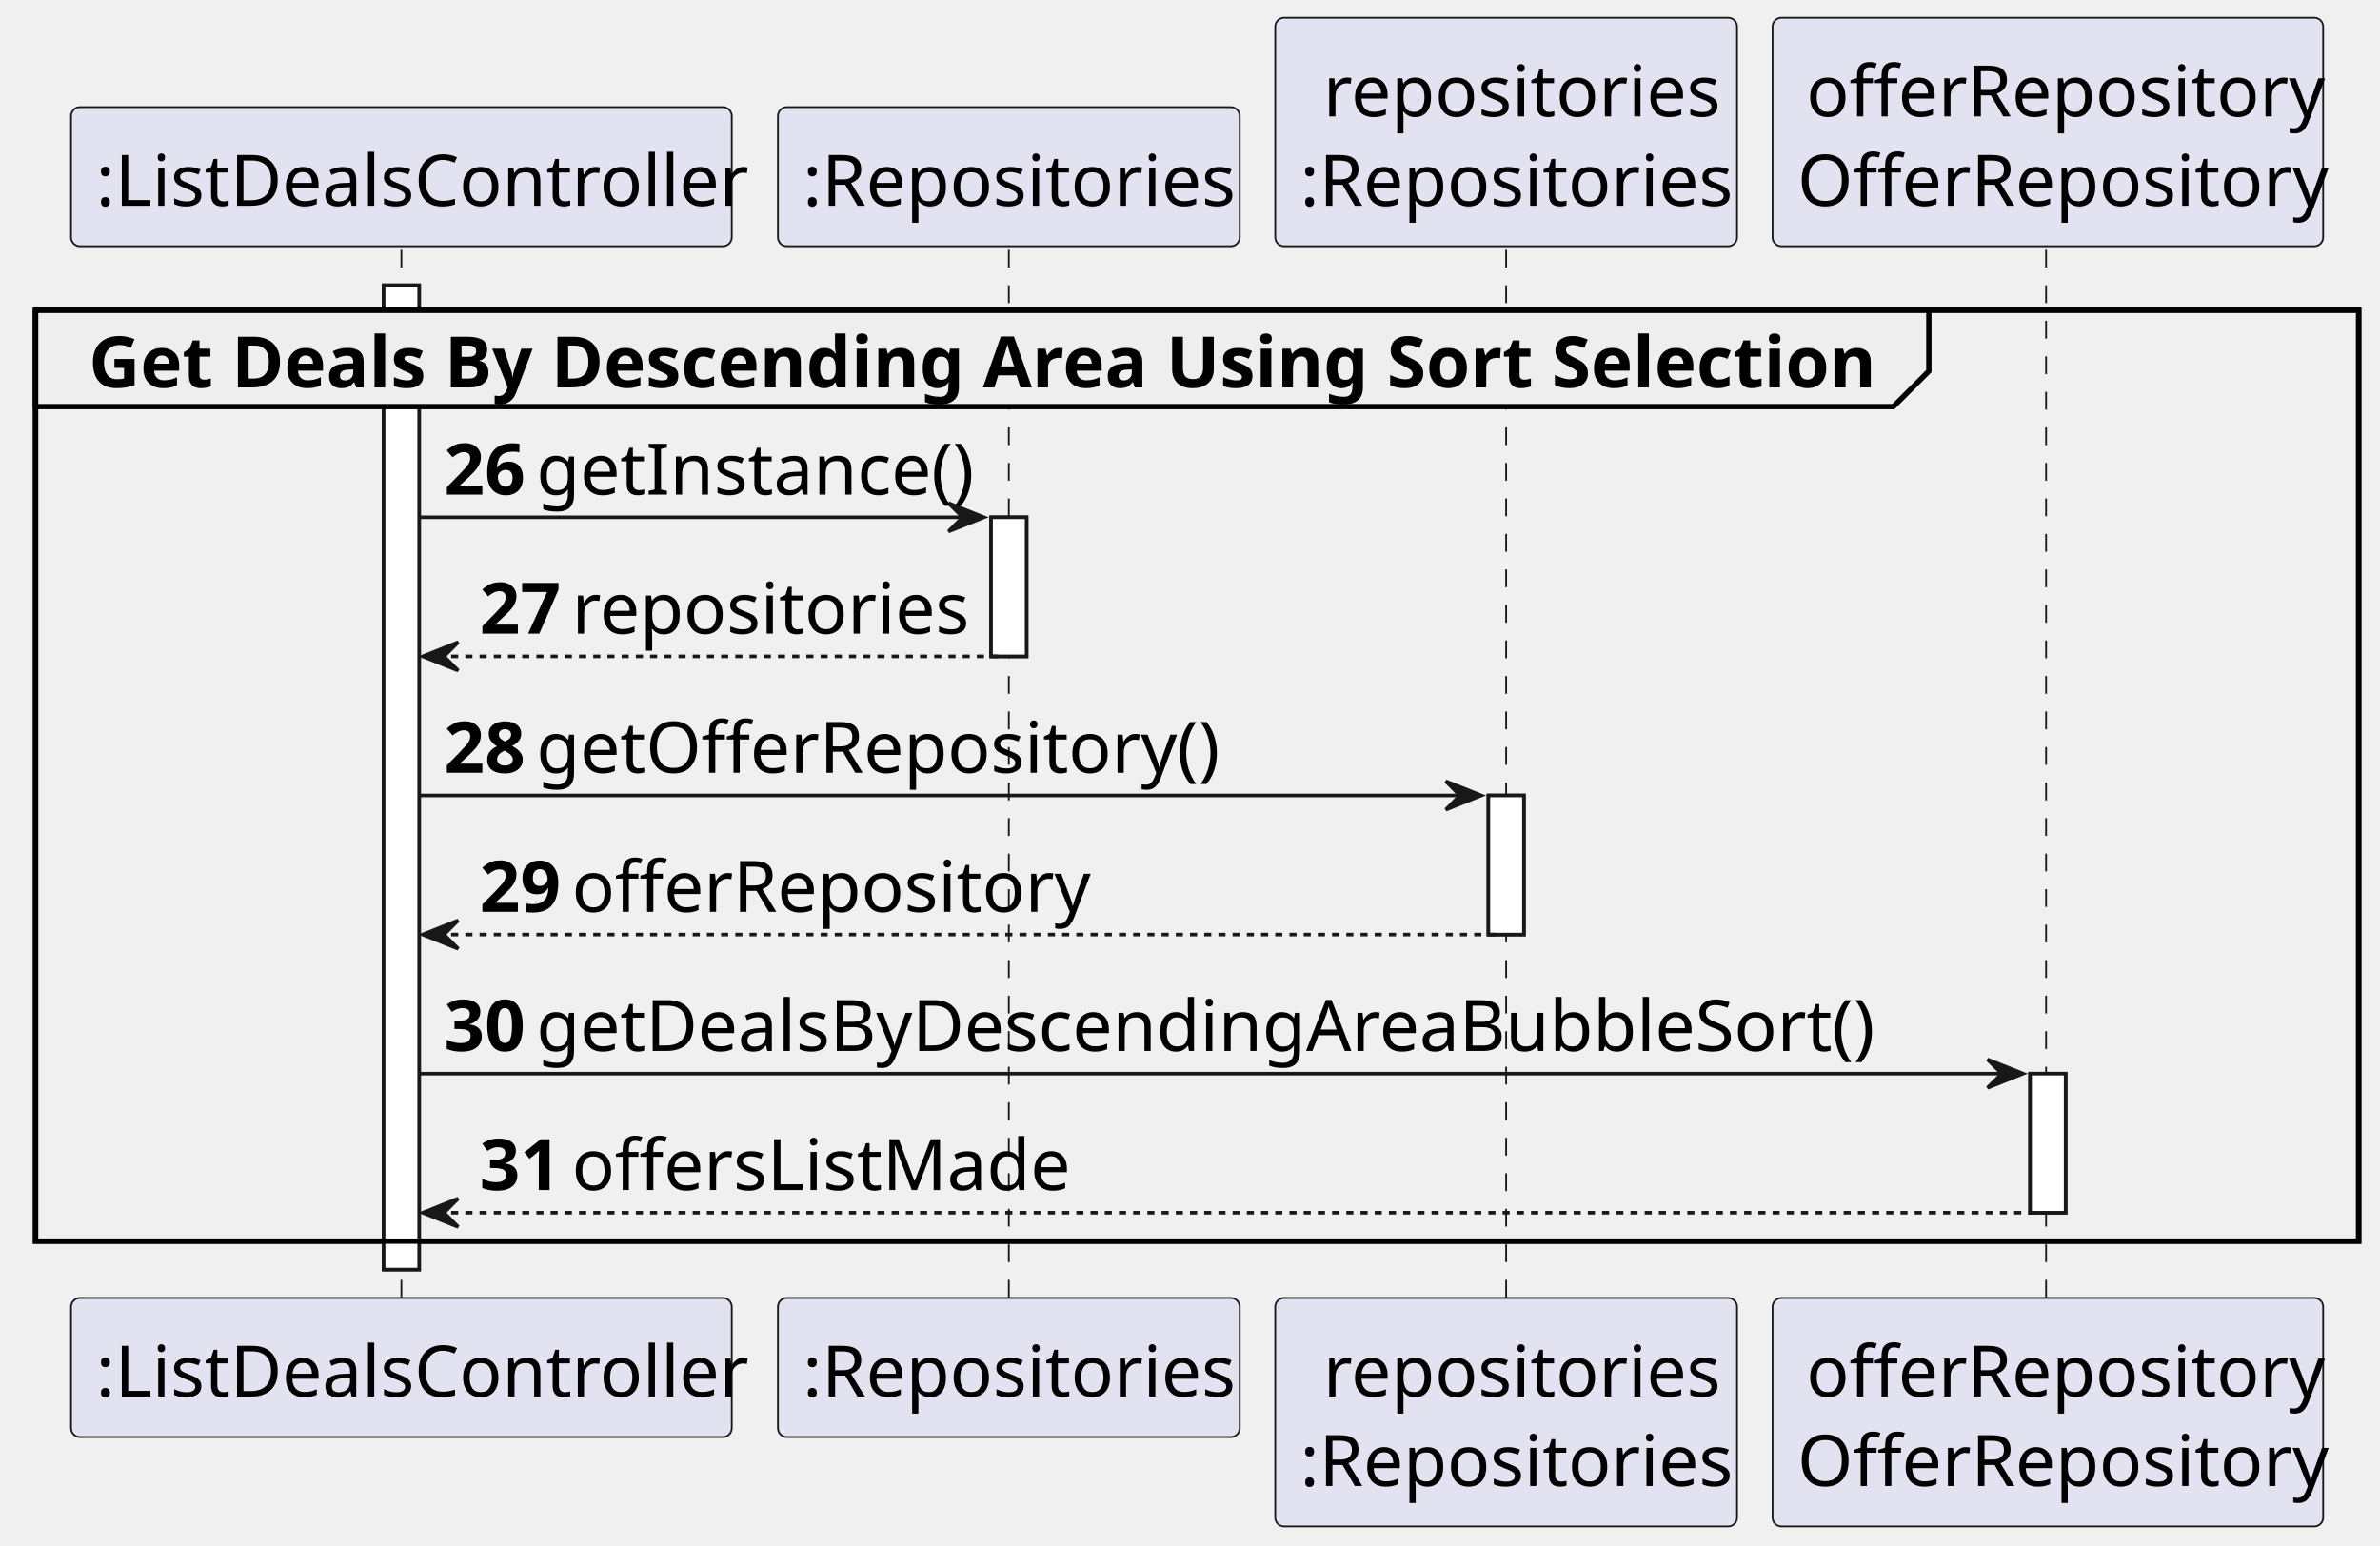
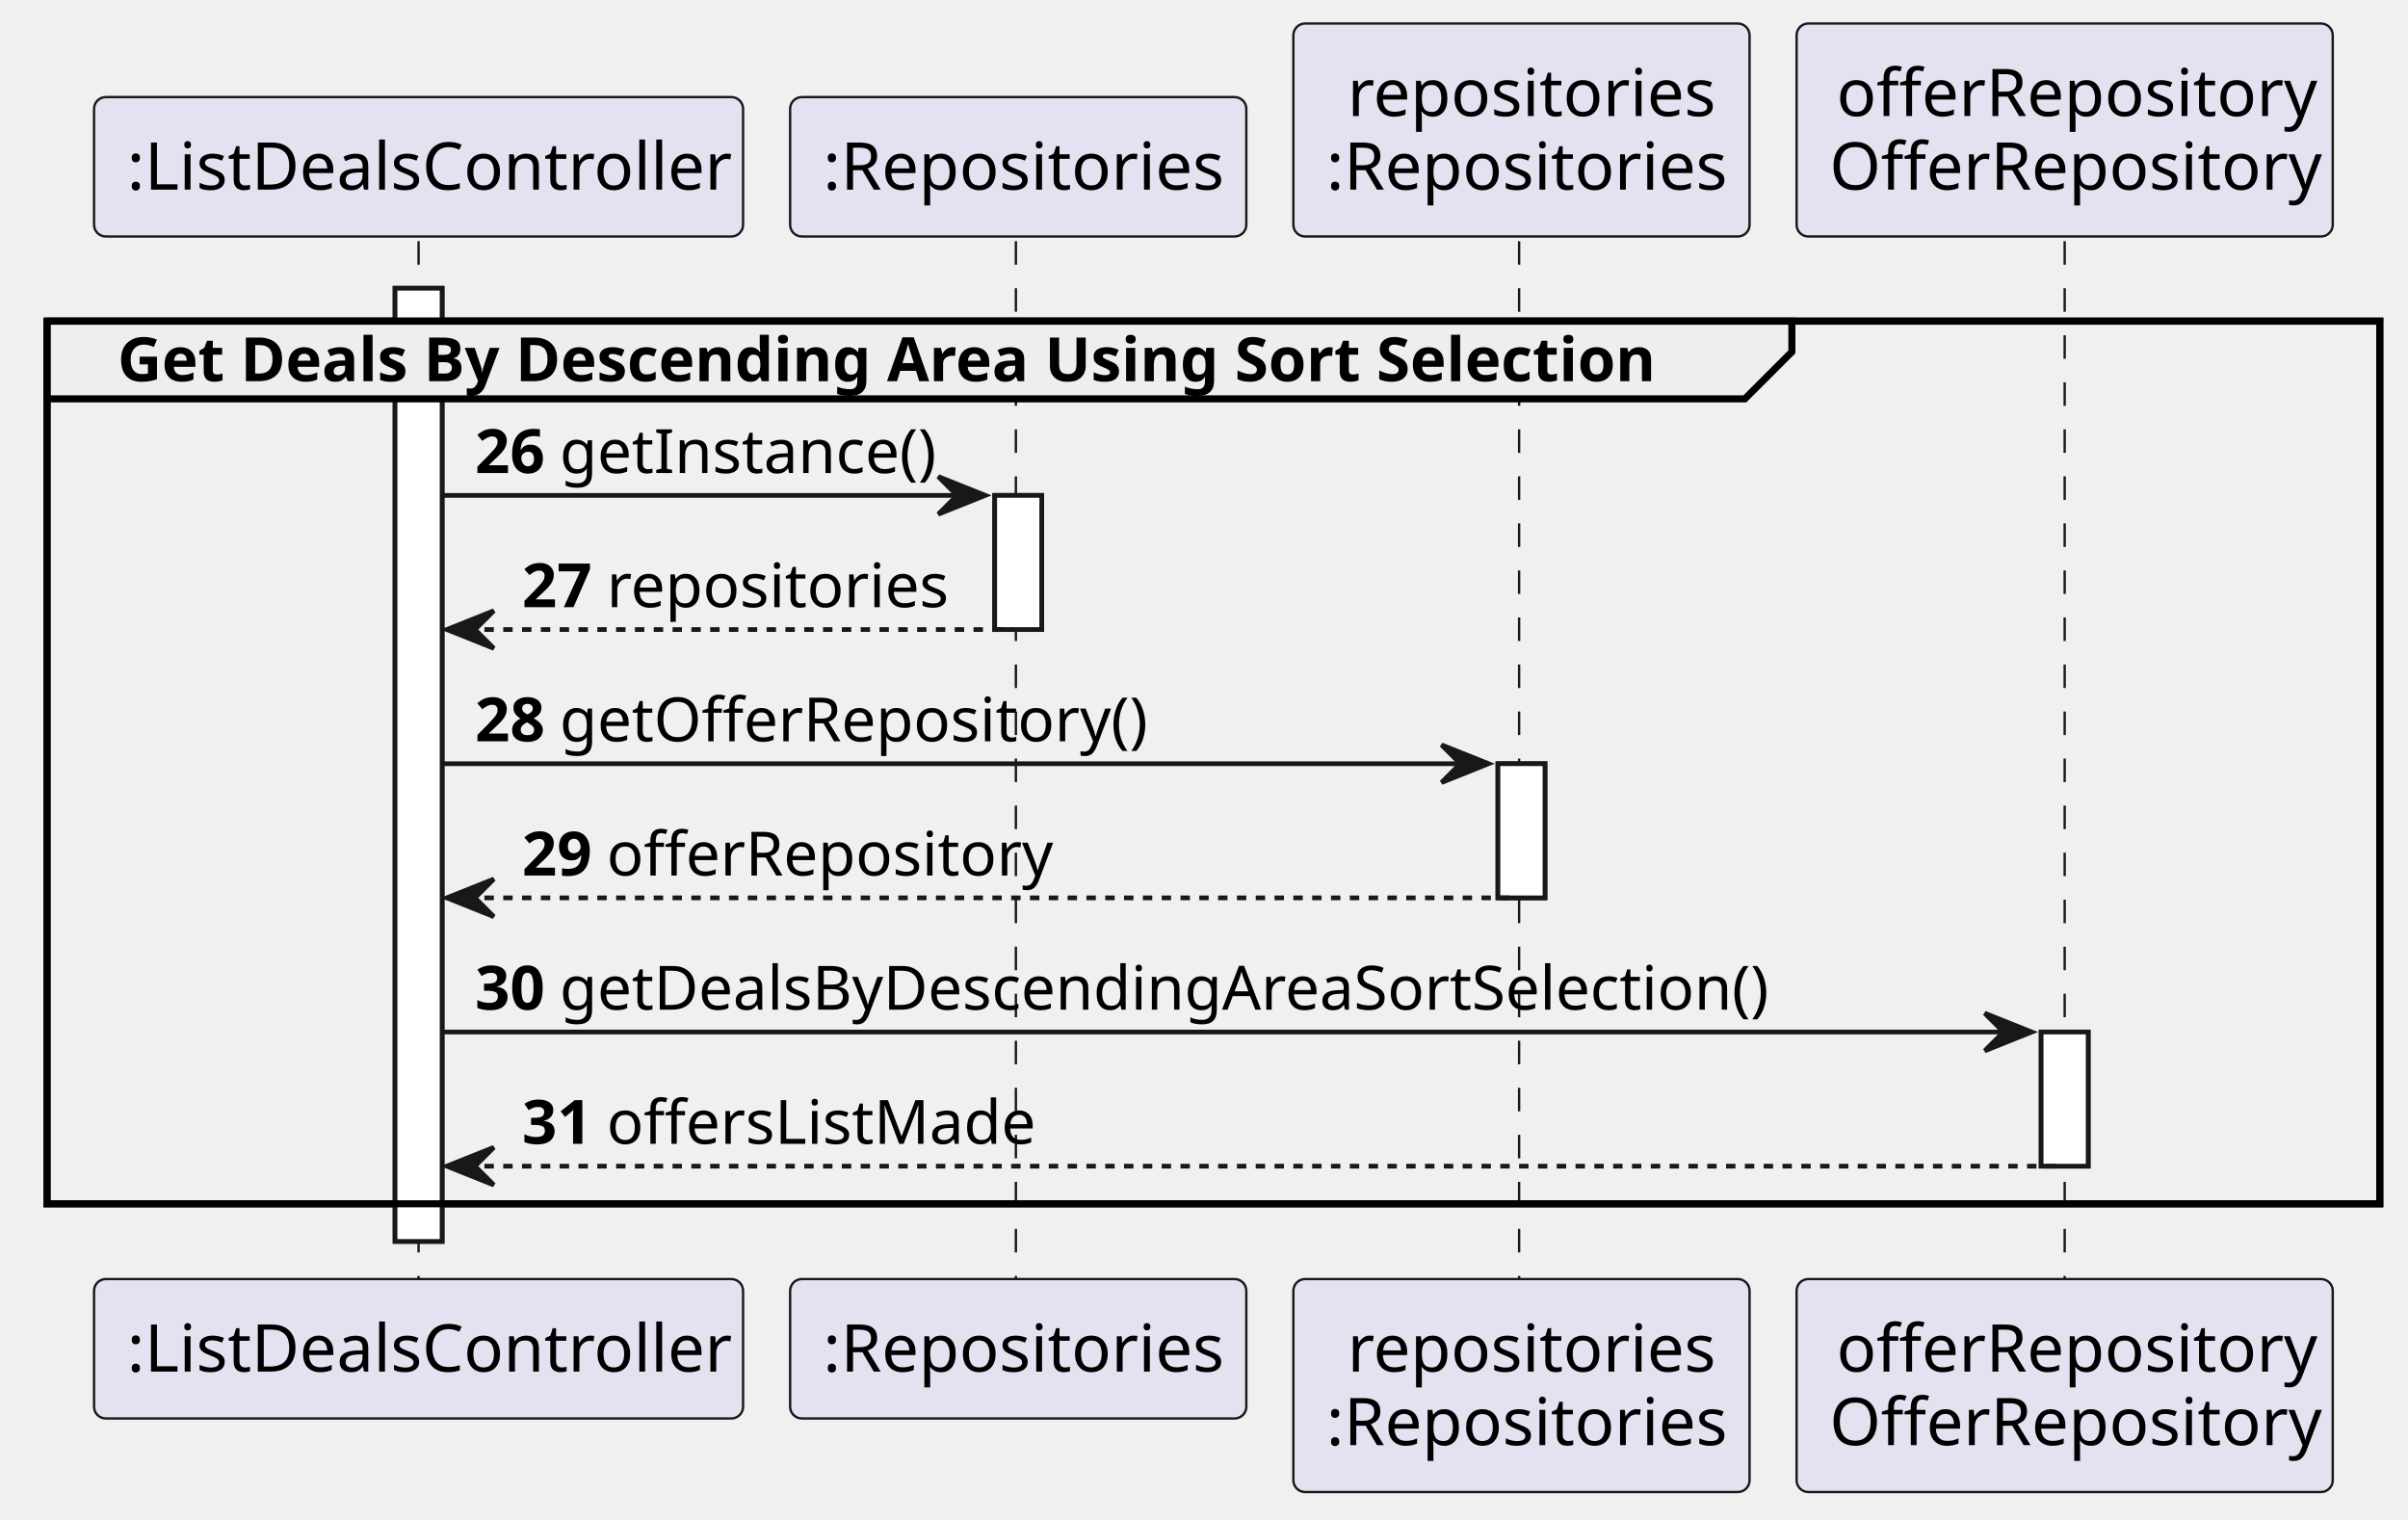
- <svg xmlns="http://www.w3.org/2000/svg" contentStyleType="text/css" height="435px" preserveAspectRatio="none" style="width:670px;height:435px;background:#FFFFFF;" version="1.1" viewBox="0 0 670 435" width="670px" zoomAndPan="magnify">
+ <svg xmlns="http://www.w3.org/2000/svg" contentStyleType="text/css" height="323px" preserveAspectRatio="none" style="width:512px;height:323px;background:#FFFFFF;" version="1.1" viewBox="0 0 512 323" width="512px" zoomAndPan="magnify">
  <defs />
  <g>
-     <rect fill="#FFFFFF" height="277.094" style="stroke:#181818;stroke-width:1.0;" width="10" x="108" y="80.312" />
-     <rect fill="#FFFFFF" height="39.156" style="stroke:#181818;stroke-width:1.0;" width="10" x="279" y="145.625" />
-     <rect fill="#FFFFFF" height="39.156" style="stroke:#181818;stroke-width:1.0;" width="10" x="419" y="223.938" />
-     <rect fill="#FFFFFF" height="39.156" style="stroke:#181818;stroke-width:1.0;" width="10" x="571.5" y="302.25" />
-     <rect fill="none" height="262.094" style="stroke:#000000;stroke-width:1.5;" width="654" x="10" y="87.312" />
-     <line style="stroke:#181818;stroke-width:0.5;stroke-dasharray:5.0,5.0;" x1="113" x2="113" y1="70.312" y2="366.406" />
-     <line style="stroke:#181818;stroke-width:0.5;stroke-dasharray:5.0,5.0;" x1="284" x2="284" y1="70.312" y2="366.406" />
-     <line style="stroke:#181818;stroke-width:0.5;stroke-dasharray:5.0,5.0;" x1="424" x2="424" y1="70.312" y2="366.406" />
-     <line style="stroke:#181818;stroke-width:0.5;stroke-dasharray:5.0,5.0;" x1="576" x2="576" y1="70.312" y2="366.406" />
-     <rect fill="#E2E2F0" height="39.156" rx="2.5" ry="2.5" style="stroke:#181818;stroke-width:0.5;" width="186" x="20" y="30.156" />
-     <text fill="#000000" font-family="sans-serif" font-size="20" lengthAdjust="spacing" textLength="172" x="27" y="57.918">:ListDealsController</text>
-     <rect fill="#E2E2F0" height="39.156" rx="2.5" ry="2.5" style="stroke:#181818;stroke-width:0.5;" width="186" x="20" y="365.406" />
-     <text fill="#000000" font-family="sans-serif" font-size="20" lengthAdjust="spacing" textLength="172" x="27" y="393.168">:ListDealsController</text>
-     <rect fill="#E2E2F0" height="39.156" rx="2.5" ry="2.5" style="stroke:#181818;stroke-width:0.5;" width="130" x="219" y="30.156" />
-     <text fill="#000000" font-family="sans-serif" font-size="20" lengthAdjust="spacing" textLength="116" x="226" y="57.918">:Repositories</text>
-     <rect fill="#E2E2F0" height="39.156" rx="2.5" ry="2.5" style="stroke:#181818;stroke-width:0.5;" width="130" x="219" y="365.406" />
-     <text fill="#000000" font-family="sans-serif" font-size="20" lengthAdjust="spacing" textLength="116" x="226" y="393.168">:Repositories</text>
-     <rect fill="#E2E2F0" height="64.312" rx="2.5" ry="2.5" style="stroke:#181818;stroke-width:0.5;" width="130" x="359" y="5" />
-     <text fill="#000000" font-family="sans-serif" font-size="20" lengthAdjust="spacing" textLength="103" x="372.5" y="32.762">repositories</text>
-     <text fill="#000000" font-family="sans-serif" font-size="20" lengthAdjust="spacing" textLength="116" x="366" y="57.918">:Repositories</text>
-     <rect fill="#E2E2F0" height="64.312" rx="2.5" ry="2.5" style="stroke:#181818;stroke-width:0.5;" width="130" x="359" y="365.406" />
-     <text fill="#000000" font-family="sans-serif" font-size="20" lengthAdjust="spacing" textLength="103" x="372.5" y="393.168">repositories</text>
-     <text fill="#000000" font-family="sans-serif" font-size="20" lengthAdjust="spacing" textLength="116" x="366" y="418.324">:Repositories</text>
-     <rect fill="#E2E2F0" height="64.312" rx="2.5" ry="2.5" style="stroke:#181818;stroke-width:0.5;" width="155" x="499" y="5" />
-     <text fill="#000000" font-family="sans-serif" font-size="20" lengthAdjust="spacing" textLength="136" x="508.5" y="32.762">offerRepository</text>
-     <text fill="#000000" font-family="sans-serif" font-size="20" lengthAdjust="spacing" textLength="141" x="506" y="57.918">OfferRepository</text>
-     <rect fill="#E2E2F0" height="64.312" rx="2.5" ry="2.5" style="stroke:#181818;stroke-width:0.5;" width="155" x="499" y="365.406" />
-     <text fill="#000000" font-family="sans-serif" font-size="20" lengthAdjust="spacing" textLength="136" x="508.5" y="393.168">offerRepository</text>
-     <text fill="#000000" font-family="sans-serif" font-size="20" lengthAdjust="spacing" textLength="141" x="506" y="418.324">OfferRepository</text>
-     <rect fill="#FFFFFF" height="277.094" style="stroke:#181818;stroke-width:1.0;" width="10" x="108" y="80.312" />
-     <rect fill="#FFFFFF" height="39.156" style="stroke:#181818;stroke-width:1.0;" width="10" x="279" y="145.625" />
-     <rect fill="#FFFFFF" height="39.156" style="stroke:#181818;stroke-width:1.0;" width="10" x="419" y="223.938" />
-     <rect fill="#FFFFFF" height="39.156" style="stroke:#181818;stroke-width:1.0;" width="10" x="571.5" y="302.25" />
-     <path d="M10,87.312 L543,87.312 L543,104.469 L533,114.469 L10,114.469 L10,87.312 " fill="#EEEEEE" style="stroke:#000000;stroke-width:1.5;" />
-     <rect fill="none" height="262.094" style="stroke:#000000;stroke-width:1.5;" width="654" x="10" y="87.312" />
-     <text fill="#000000" font-family="sans-serif" font-size="20" font-weight="bold" lengthAdjust="spacing" textLength="488" x="25" y="109.074">Get Deals By Descending Area Using Sort Selection</text>
-     <polygon fill="#181818" points="267,141.625,277,145.625,267,149.625,271,145.625" style="stroke:#181818;stroke-width:1.0;" />
-     <line style="stroke:#181818;stroke-width:1.0;" x1="118" x2="273" y1="145.625" y2="145.625" />
-     <text fill="#000000" font-family="sans-serif" font-size="20" font-weight="bold" lengthAdjust="spacing" textLength="22" x="125" y="139.231">26</text>
-     <text fill="#000000" font-family="sans-serif" font-size="20" lengthAdjust="spacing" textLength="116" x="151" y="139.231">getInstance()</text>
-     <polygon fill="#181818" points="129,180.781,119,184.781,129,188.781,125,184.781" style="stroke:#181818;stroke-width:1.0;" />
-     <line style="stroke:#181818;stroke-width:1.0;stroke-dasharray:2.0,2.0;" x1="123" x2="283" y1="184.781" y2="184.781" />
-     <text fill="#000000" font-family="sans-serif" font-size="20" font-weight="bold" lengthAdjust="spacing" textLength="22" x="135" y="178.387">27</text>
-     <text fill="#000000" font-family="sans-serif" font-size="20" lengthAdjust="spacing" textLength="103" x="161" y="178.387">repositories</text>
-     <polygon fill="#181818" points="407,219.938,417,223.938,407,227.938,411,223.938" style="stroke:#181818;stroke-width:1.0;" />
-     <line style="stroke:#181818;stroke-width:1.0;" x1="118" x2="413" y1="223.938" y2="223.938" />
-     <text fill="#000000" font-family="sans-serif" font-size="20" font-weight="bold" lengthAdjust="spacing" textLength="22" x="125" y="217.543">28</text>
-     <text fill="#000000" font-family="sans-serif" font-size="20" lengthAdjust="spacing" textLength="183" x="151" y="217.543">getOfferRepository()</text>
-     <polygon fill="#181818" points="129,259.094,119,263.094,129,267.094,125,263.094" style="stroke:#181818;stroke-width:1.0;" />
-     <line style="stroke:#181818;stroke-width:1.0;stroke-dasharray:2.0,2.0;" x1="123" x2="423" y1="263.094" y2="263.094" />
-     <text fill="#000000" font-family="sans-serif" font-size="20" font-weight="bold" lengthAdjust="spacing" textLength="22" x="135" y="256.699">29</text>
-     <text fill="#000000" font-family="sans-serif" font-size="20" lengthAdjust="spacing" textLength="136" x="161" y="256.699">offerRepository</text>
-     <polygon fill="#181818" points="559.5,298.25,569.5,302.25,559.5,306.25,563.5,302.25" style="stroke:#181818;stroke-width:1.0;" />
-     <line style="stroke:#181818;stroke-width:1.0;" x1="118" x2="565.5" y1="302.25" y2="302.25" />
-     <text fill="#000000" font-family="sans-serif" font-size="20" font-weight="bold" lengthAdjust="spacing" textLength="22" x="125" y="295.856">30</text>
-     <text fill="#000000" font-family="sans-serif" font-size="20" lengthAdjust="spacing" textLength="356" x="151" y="295.856">getDealsByDescendingAreaBubbleSort()</text>
-     <polygon fill="#181818" points="129,337.406,119,341.406,129,345.406,125,341.406" style="stroke:#181818;stroke-width:1.0;" />
-     <line style="stroke:#181818;stroke-width:1.0;stroke-dasharray:2.0,2.0;" x1="123" x2="575.5" y1="341.406" y2="341.406" />
-     <text fill="#000000" font-family="sans-serif" font-size="20" font-weight="bold" lengthAdjust="spacing" textLength="22" x="135" y="335.012">31</text>
-     <text fill="#000000" font-family="sans-serif" font-size="20" lengthAdjust="spacing" textLength="132" x="161" y="335.012">offersListMade</text>
+     <rect fill="#FFFFFF" height="202.664" style="stroke:#181818;stroke-width:1.0;" width="10" x="84" y="61.281" />
+     <rect fill="#FFFFFF" height="28.523" style="stroke:#181818;stroke-width:1.0;" width="10" x="211.5" y="105.328" />
+     <rect fill="#FFFFFF" height="28.523" style="stroke:#181818;stroke-width:1.0;" width="10" x="318.5" y="162.375" />
+     <rect fill="#FFFFFF" height="28.523" style="stroke:#181818;stroke-width:1.0;" width="10" x="434" y="219.422" />
+     <rect fill="none" height="187.664" style="stroke:#000000;stroke-width:1.5;" width="496" x="10" y="68.281" />
+     <line style="stroke:#181818;stroke-width:0.5;stroke-dasharray:5.0,5.0;" x1="89" x2="89" y1="51.281" y2="272.945" />
+     <line style="stroke:#181818;stroke-width:0.5;stroke-dasharray:5.0,5.0;" x1="216" x2="216" y1="51.281" y2="272.945" />
+     <line style="stroke:#181818;stroke-width:0.5;stroke-dasharray:5.0,5.0;" x1="323" x2="323" y1="51.281" y2="272.945" />
+     <line style="stroke:#181818;stroke-width:0.5;stroke-dasharray:5.0,5.0;" x1="439" x2="439" y1="51.281" y2="272.945" />
+     <rect fill="#E2E2F0" height="29.641" rx="2.5" ry="2.5" style="stroke:#181818;stroke-width:0.5;" width="138" x="20" y="20.641" />
+     <text fill="#000000" font-family="sans-serif" font-size="14" lengthAdjust="spacing" textLength="124" x="27" y="40.315">:ListDealsController</text>
+     <rect fill="#E2E2F0" height="29.641" rx="2.5" ry="2.5" style="stroke:#181818;stroke-width:0.5;" width="138" x="20" y="271.945" />
+     <text fill="#000000" font-family="sans-serif" font-size="14" lengthAdjust="spacing" textLength="124" x="27" y="291.619">:ListDealsController</text>
+     <rect fill="#E2E2F0" height="29.641" rx="2.5" ry="2.5" style="stroke:#181818;stroke-width:0.5;" width="97" x="168" y="20.641" />
+     <text fill="#000000" font-family="sans-serif" font-size="14" lengthAdjust="spacing" textLength="83" x="175" y="40.315">:Repositories</text>
+     <rect fill="#E2E2F0" height="29.641" rx="2.5" ry="2.5" style="stroke:#181818;stroke-width:0.5;" width="97" x="168" y="271.945" />
+     <text fill="#000000" font-family="sans-serif" font-size="14" lengthAdjust="spacing" textLength="83" x="175" y="291.619">:Repositories</text>
+     <rect fill="#E2E2F0" height="45.281" rx="2.5" ry="2.5" style="stroke:#181818;stroke-width:0.5;" width="97" x="275" y="5" />
+     <text fill="#000000" font-family="sans-serif" font-size="14" lengthAdjust="spacing" textLength="74" x="286.5" y="24.674">repositories</text>
+     <text fill="#000000" font-family="sans-serif" font-size="14" lengthAdjust="spacing" textLength="83" x="282" y="40.315">:Repositories</text>
+     <rect fill="#E2E2F0" height="45.281" rx="2.5" ry="2.5" style="stroke:#181818;stroke-width:0.5;" width="97" x="275" y="271.945" />
+     <text fill="#000000" font-family="sans-serif" font-size="14" lengthAdjust="spacing" textLength="74" x="286.5" y="291.619">repositories</text>
+     <text fill="#000000" font-family="sans-serif" font-size="14" lengthAdjust="spacing" textLength="83" x="282" y="307.26">:Repositories</text>
+     <rect fill="#E2E2F0" height="45.281" rx="2.5" ry="2.5" style="stroke:#181818;stroke-width:0.5;" width="114" x="382" y="5" />
+     <text fill="#000000" font-family="sans-serif" font-size="14" lengthAdjust="spacing" textLength="97" x="390.5" y="24.674">offerRepository</text>
+     <text fill="#000000" font-family="sans-serif" font-size="14" lengthAdjust="spacing" textLength="100" x="389" y="40.315">OfferRepository</text>
+     <rect fill="#E2E2F0" height="45.281" rx="2.5" ry="2.5" style="stroke:#181818;stroke-width:0.5;" width="114" x="382" y="271.945" />
+     <text fill="#000000" font-family="sans-serif" font-size="14" lengthAdjust="spacing" textLength="97" x="390.5" y="291.619">offerRepository</text>
+     <text fill="#000000" font-family="sans-serif" font-size="14" lengthAdjust="spacing" textLength="100" x="389" y="307.26">OfferRepository</text>
+     <rect fill="#FFFFFF" height="202.664" style="stroke:#181818;stroke-width:1.0;" width="10" x="84" y="61.281" />
+     <rect fill="#FFFFFF" height="28.523" style="stroke:#181818;stroke-width:1.0;" width="10" x="211.5" y="105.328" />
+     <rect fill="#FFFFFF" height="28.523" style="stroke:#181818;stroke-width:1.0;" width="10" x="318.5" y="162.375" />
+     <rect fill="#FFFFFF" height="28.523" style="stroke:#181818;stroke-width:1.0;" width="10" x="434" y="219.422" />
+     <path d="M10,68.281 L381,68.281 L381,74.805 L371,84.805 L10,84.805 L10,68.281 " fill="#EEEEEE" style="stroke:#000000;stroke-width:1.5;" />
+     <rect fill="none" height="187.664" style="stroke:#000000;stroke-width:1.5;" width="496" x="10" y="68.281" />
+     <text fill="#000000" font-family="sans-serif" font-size="13" font-weight="bold" lengthAdjust="spacing" textLength="326" x="25" y="81.05">Get Deals By Descending Area Using Sort Selection</text>
+     <polygon fill="#181818" points="199.5,101.328,209.5,105.328,199.5,109.328,203.5,105.328" style="stroke:#181818;stroke-width:1.0;" />
+     <line style="stroke:#181818;stroke-width:1.0;" x1="94" x2="205.5" y1="105.328" y2="105.328" />
+     <text fill="#000000" font-family="sans-serif" font-size="13" font-weight="bold" lengthAdjust="spacing" textLength="14" x="101" y="100.573">26</text>
+     <text fill="#000000" font-family="sans-serif" font-size="13" lengthAdjust="spacing" textLength="75" x="119" y="100.573">getInstance()</text>
+     <polygon fill="#181818" points="105,129.852,95,133.852,105,137.852,101,133.852" style="stroke:#181818;stroke-width:1.0;" />
+     <line style="stroke:#181818;stroke-width:1.0;stroke-dasharray:2.0,2.0;" x1="99" x2="215.5" y1="133.852" y2="133.852" />
+     <text fill="#000000" font-family="sans-serif" font-size="13" font-weight="bold" lengthAdjust="spacing" textLength="14" x="111" y="129.097">27</text>
+     <text fill="#000000" font-family="sans-serif" font-size="13" lengthAdjust="spacing" textLength="67" x="129" y="129.097">repositories</text>
+     <polygon fill="#181818" points="306.5,158.375,316.5,162.375,306.5,166.375,310.5,162.375" style="stroke:#181818;stroke-width:1.0;" />
+     <line style="stroke:#181818;stroke-width:1.0;" x1="94" x2="312.5" y1="162.375" y2="162.375" />
+     <text fill="#000000" font-family="sans-serif" font-size="13" font-weight="bold" lengthAdjust="spacing" textLength="14" x="101" y="157.62">28</text>
+     <text fill="#000000" font-family="sans-serif" font-size="13" lengthAdjust="spacing" textLength="115" x="119" y="157.62">getOfferRepository()</text>
+     <polygon fill="#181818" points="105,186.898,95,190.898,105,194.898,101,190.898" style="stroke:#181818;stroke-width:1.0;" />
+     <line style="stroke:#181818;stroke-width:1.0;stroke-dasharray:2.0,2.0;" x1="99" x2="322.5" y1="190.898" y2="190.898" />
+     <text fill="#000000" font-family="sans-serif" font-size="13" font-weight="bold" lengthAdjust="spacing" textLength="14" x="111" y="186.144">29</text>
+     <text fill="#000000" font-family="sans-serif" font-size="13" lengthAdjust="spacing" textLength="86" x="129" y="186.144">offerRepository</text>
+     <polygon fill="#181818" points="422,215.422,432,219.422,422,223.422,426,219.422" style="stroke:#181818;stroke-width:1.0;" />
+     <line style="stroke:#181818;stroke-width:1.0;" x1="94" x2="428" y1="219.422" y2="219.422" />
+     <text fill="#000000" font-family="sans-serif" font-size="13" font-weight="bold" lengthAdjust="spacing" textLength="14" x="101" y="214.667">30</text>
+     <text fill="#000000" font-family="sans-serif" font-size="13" lengthAdjust="spacing" textLength="248" x="119" y="214.667">getDealsByDescendingAreaSortSelection()</text>
+     <polygon fill="#181818" points="105,243.945,95,247.945,105,251.945,101,247.945" style="stroke:#181818;stroke-width:1.0;" />
+     <line style="stroke:#181818;stroke-width:1.0;stroke-dasharray:2.0,2.0;" x1="99" x2="438" y1="247.945" y2="247.945" />
+     <text fill="#000000" font-family="sans-serif" font-size="13" font-weight="bold" lengthAdjust="spacing" textLength="14" x="111" y="243.19">31</text>
+     <text fill="#000000" font-family="sans-serif" font-size="13" lengthAdjust="spacing" textLength="84" x="129" y="243.19">offersListMade</text>
  </g>
</svg>
